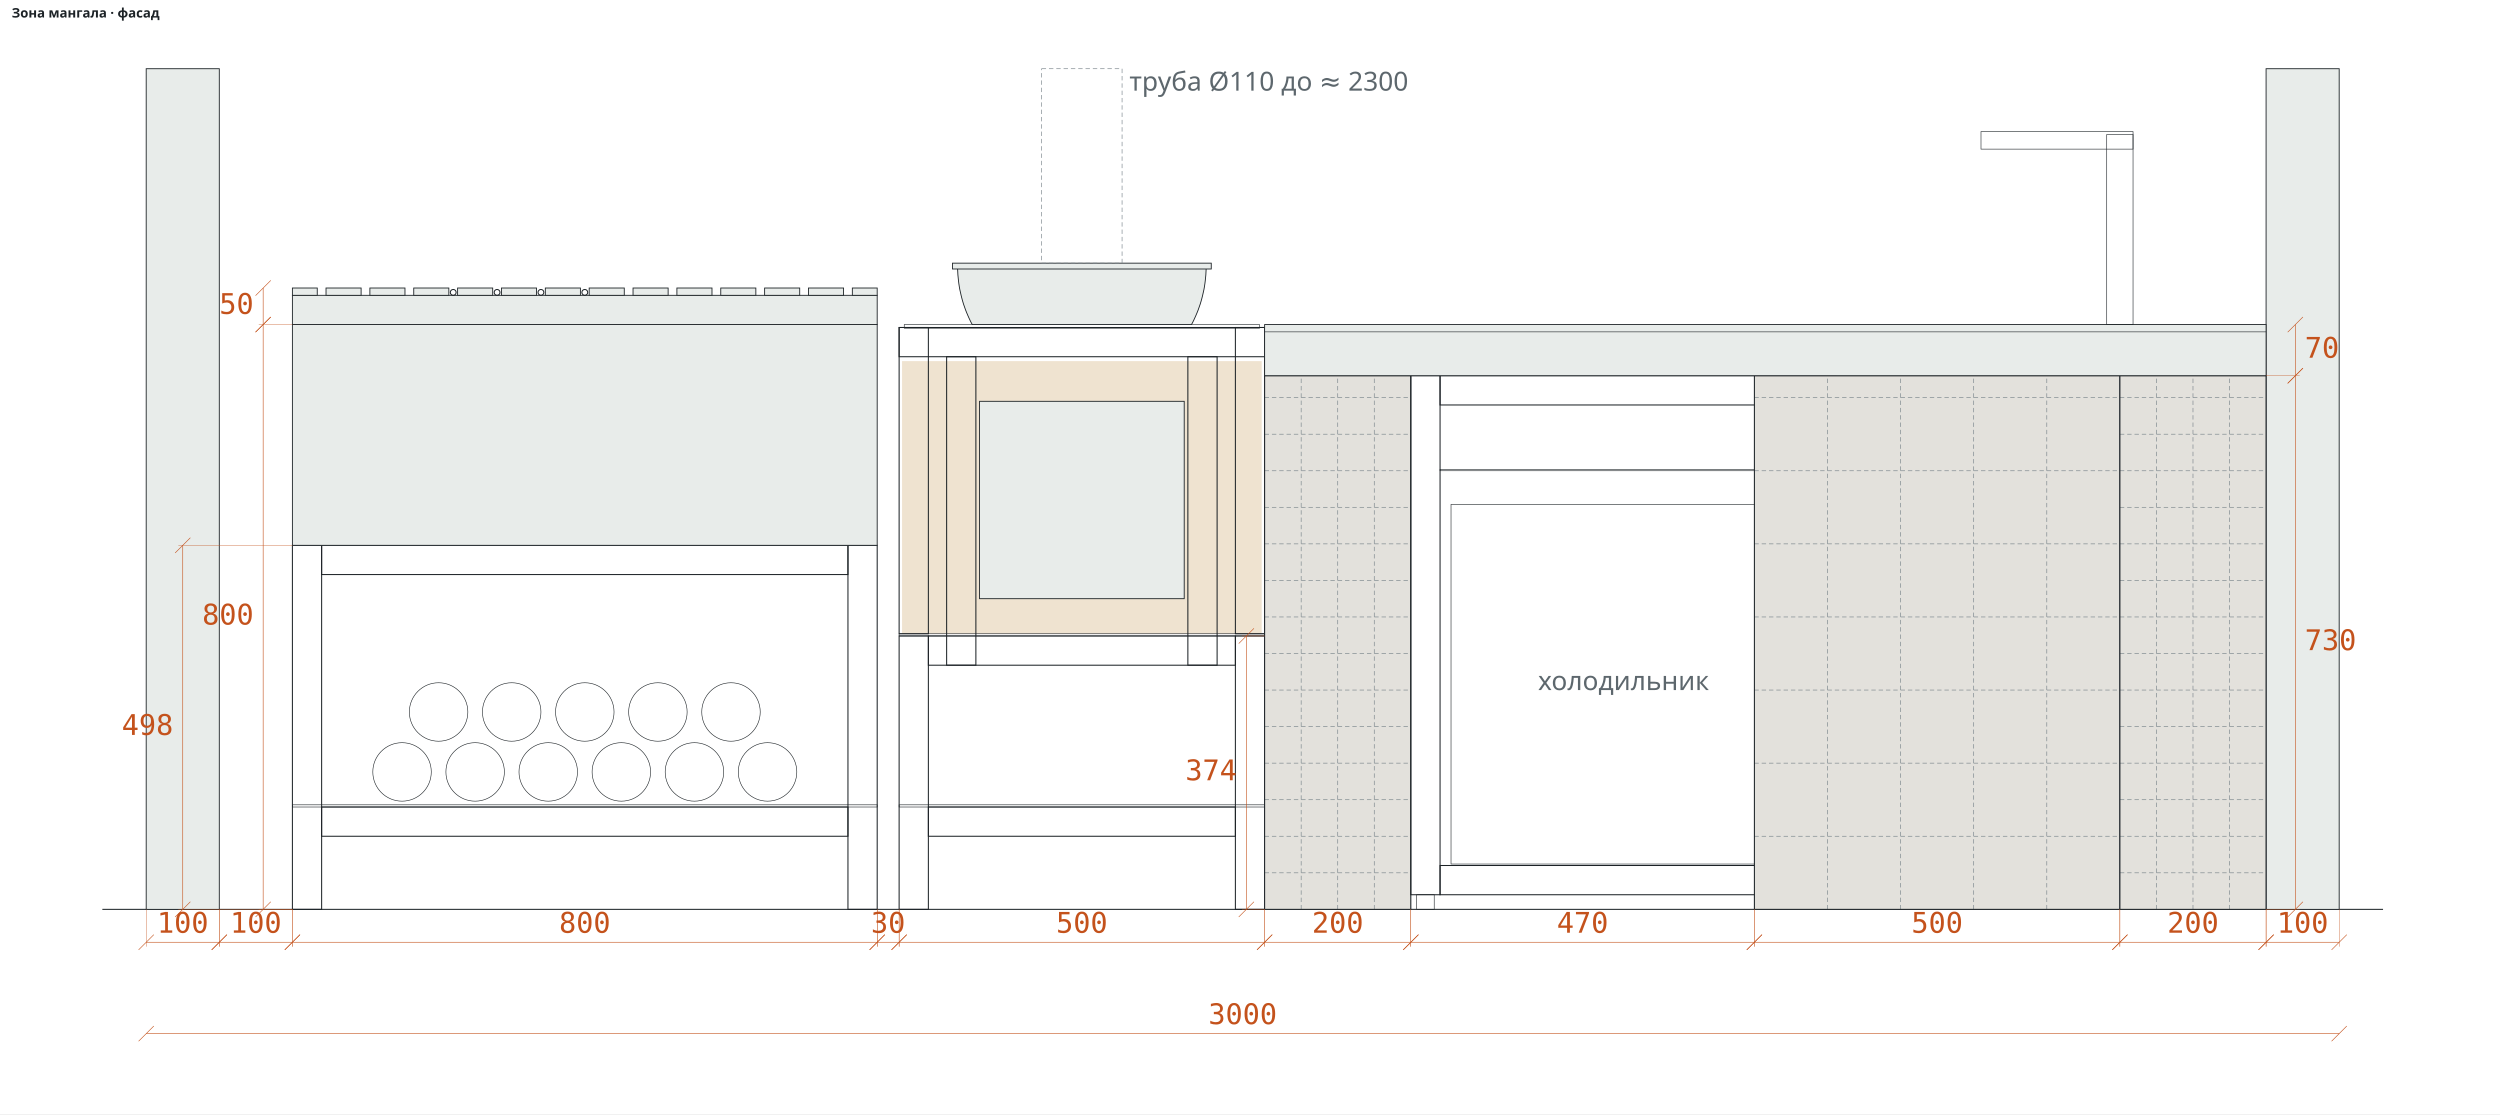
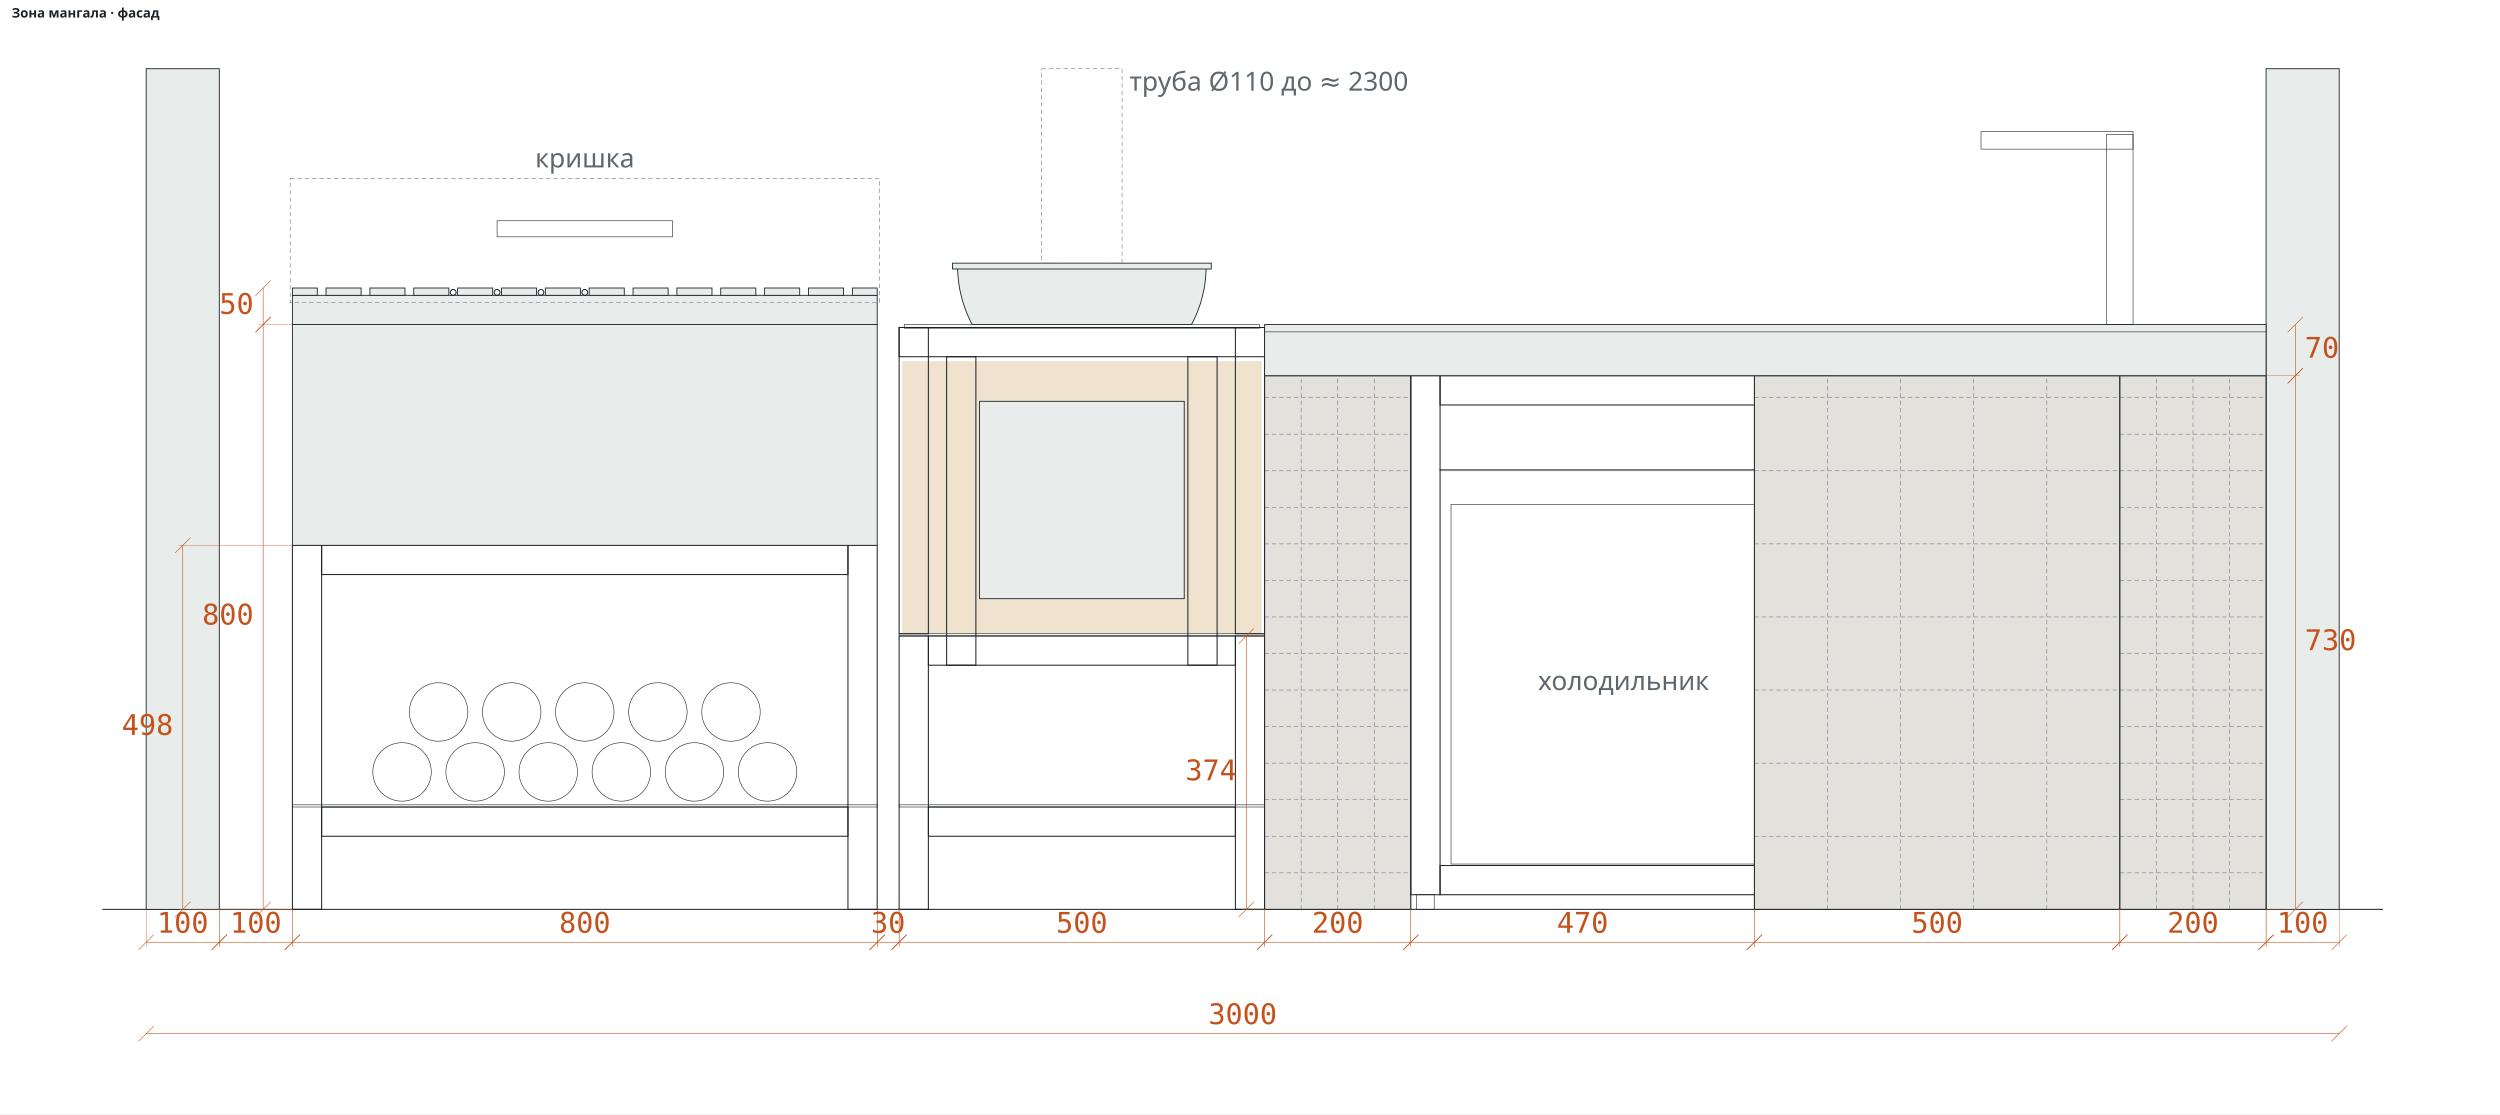
<svg xmlns="http://www.w3.org/2000/svg" viewBox="0 0 3420 1524" width="3420" height="1524">
  <style>.ol{fill:none;stroke:#1c2226;stroke-width:1.4}.thin{stroke-width:.8}.hid{fill:none;stroke:#7b868c;stroke-width:.9;stroke-dasharray:6 4}.cl{stroke:#7b868c;stroke-width:.7;stroke-dasharray:14 3 2 3}.brick{fill:#efe3d0;stroke:none}.stone{fill:#e3e1dc;stroke:#7b868c;stroke-width:.6}.fill{fill:#e8ecea;stroke:#1c2226;stroke-width:1.2}.dim{stroke:#c4521c;stroke-width:.8}.ext{stroke:#c4521c;stroke-width:.5}.lead{stroke:#5d676d;stroke-width:.7}.dt{fill:#c4521c;font:500 15px "IBM Plex Mono",Consolas,monospace}.note{fill:#5d676d;font:14px "IBM Plex Sans",Segoe UI,sans-serif}.lt{fill:#1c2226;font:13px "IBM Plex Sans",Segoe UI,sans-serif}.bub{fill:#fff;stroke:#1c2226;stroke-width:1}.bt{fill:#1c2226;font:600 13px "IBM Plex Mono",Consolas,monospace}.ttl{fill:#1c2226;font:600 18px "IBM Plex Sans",Segoe UI,sans-serif}</style>
  <rect width="100%" height="100%" fill="#ffffff" />
  <text class="ttl" x="16" y="24">Зона мангала · фасад</text>
  <g transform="translate(0 34)">
    <line class="ol" x1="140.0" y1="1210.0" x2="3260.0" y2="1210.0" />
    <rect class="fill" x="200.0" y="60.0" width="100.0" height="1150.0" />
    <rect class="fill" x="3100.0" y="60.0" width="100.0" height="1150.0" />
    <text class="note" x="250.0" y="90.0" text-anchor="start" style="font-size:36px" />
    <rect class="ol" x="400.0" y="712.0" width="40.0" height="498.0" />
    <rect class="ol" x="1160.0" y="712.0" width="40.0" height="498.0" />
    <rect class="ol" x="440.0" y="1070.0" width="720.0" height="40.0" />
    <rect class="ol" x="440.0" y="712.0" width="720.0" height="40.0" />
    <rect class="ol thin" x="400.0" y="1067.0" width="800.0" height="3.0" />
    <rect class="fill" x="400.0" y="410.0" width="800.0" height="302.0" />
    <rect class="fill" x="400.0" y="370.0" width="800.0" height="40.0" />
    <rect class="fill" x="400.0" y="360.0" width="34.0" height="10.0" />
    <rect class="fill" x="446.0" y="360.0" width="48.0" height="10.0" />
    <rect class="fill" x="506.0" y="360.0" width="48.0" height="10.0" />
    <rect class="fill" x="566.0" y="360.0" width="48.0" height="10.0" />
    <rect class="fill" x="626.0" y="360.0" width="48.0" height="10.0" />
    <rect class="fill" x="686.0" y="360.0" width="48.0" height="10.0" />
    <rect class="fill" x="746.0" y="360.0" width="48.0" height="10.0" />
    <rect class="fill" x="806.0" y="360.0" width="48.0" height="10.0" />
    <rect class="fill" x="866.0" y="360.0" width="48.0" height="10.0" />
    <rect class="fill" x="926.0" y="360.0" width="48.0" height="10.0" />
    <rect class="fill" x="986.0" y="360.0" width="48.0" height="10.0" />
    <rect class="fill" x="1046.0" y="360.0" width="48.0" height="10.0" />
    <rect class="fill" x="1106.0" y="360.0" width="48.0" height="10.0" />
    <rect class="fill" x="1166.0" y="360.0" width="34.0" height="10.0" />
    <circle class="ol" cx="620.0" cy="366.0" r="4" />
    <circle class="ol" cx="680.0" cy="366.0" r="4" />
    <circle class="ol" cx="740.0" cy="366.0" r="4" />
    <circle class="ol" cx="800.0" cy="366.0" r="4" />
+     <rect class="hid" x="397.0" y="210.0" width="806.0" height="170.0" />
+     <rect class="ol thin" x="680.0" y="268.0" width="240.0" height="22.0" />
+     <text class="note" x="800.0" y="195.0" text-anchor="middle" style="font-size:36px">кришка</text>
    <circle class="ol thin" cx="550.0" cy="1022.0" r="40" />
    <circle class="ol thin" cx="650.0" cy="1022.0" r="40" />
    <circle class="ol thin" cx="750.0" cy="1022.0" r="40" />
    <circle class="ol thin" cx="850.0" cy="1022.0" r="40" />
    <circle class="ol thin" cx="950.0" cy="1022.0" r="40" />
    <circle class="ol thin" cx="1050.0" cy="1022.0" r="40" />
    <circle class="ol thin" cx="600.0" cy="940.0" r="40" />
    <circle class="ol thin" cx="700.0" cy="940.0" r="40" />
    <circle class="ol thin" cx="800.0" cy="940.0" r="40" />
    <circle class="ol thin" cx="900.0" cy="940.0" r="40" />
    <circle class="ol thin" cx="1000.0" cy="940.0" r="40" />
    <rect class="ol" x="1230.0" y="836.0" width="40.0" height="374.0" />
    <rect class="ol" x="1690.0" y="836.0" width="40.0" height="374.0" />
    <rect class="ol" x="1270.0" y="1070.0" width="420.0" height="40.0" />
    <rect class="ol" x="1270.0" y="836.0" width="420.0" height="40.0" />
    <rect class="ol thin" x="1230.0" y="1067.0" width="500.0" height="3.0" />
    <rect class="brick" x="1234.0" y="460.0" width="492.0" height="373.0" />
    <rect class="ol thin" x="1230.0" y="833.0" width="500.0" height="3.0" />
    <rect class="ol" x="1230.0" y="414.0" width="40.0" height="419.0" />
    <rect class="ol" x="1690.0" y="414.0" width="40.0" height="419.0" />
    <rect class="ol" x="1230.0" y="414.0" width="500.0" height="40.0" />
    <rect class="ol" x="1295.0" y="454.0" width="40.0" height="422.0" />
    <rect class="ol" x="1625.0" y="454.0" width="40.0" height="422.0" />
    <rect class="fill" x="1340.0" y="515.0" width="280.0" height="270.0" />
    <rect class="ol thin" x="1237.0" y="410.0" width="486.0" height="5.0" />
    <polygon class="fill" points="1330.0,410.0 1327.9,406.0 1326.0,402.0 1324.2,398.0 1322.5,394.0 1320.9,390.0 1319.5,386.0 1318.1,382.0 1316.9,378.0 1315.8,374.0 1314.8,370.0 1313.9,366.0 1313.0,362.0 1312.3,358.0 1311.7,354.0 1311.2,350.0 1310.8,346.0 1310.4,342.0 1310.2,338.0 1310.0,334.0 1310.0,330.0 1650.0,330.0 1650.0,334.0 1649.8,338.0 1649.6,342.0 1649.2,346.0 1648.8,350.0 1648.3,354.0 1647.7,358.0 1647.0,362.0 1646.1,366.0 1645.2,370.0 1644.2,374.0 1643.1,378.0 1641.9,382.0 1640.5,386.0 1639.1,390.0 1637.5,394.0 1635.8,398.0 1634.0,402.0 1632.1,406.0 1630.0,410.0" />
    <rect class="fill" x="1303.0" y="326.0" width="354.0" height="8.0" />
    <rect class="hid" x="1425.0" y="60.0" width="110.0" height="266.0" />
    <text class="note" x="1545.0" y="90.0" text-anchor="start" style="font-size:36px">труба Ø110 до ≈ 2300</text>
    <rect class="stone" x="1730.0" y="480.0" width="200.0" height="730.0" />
    <line class="hid" x1="1780.0" y1="1210.0" x2="1780.0" y2="480.0" />
    <line class="hid" x1="1830.0" y1="1210.0" x2="1830.0" y2="480.0" />
    <line class="hid" x1="1880.0" y1="1210.0" x2="1880.0" y2="480.0" />
    <line class="hid" x1="1730.0" y1="1160.0" x2="1930.0" y2="1160.0" />
    <line class="hid" x1="1730.0" y1="1110.0" x2="1930.0" y2="1110.0" />
    <line class="hid" x1="1730.0" y1="1060.0" x2="1930.0" y2="1060.0" />
    <line class="hid" x1="1730.0" y1="1010.0" x2="1930.0" y2="1010.0" />
    <line class="hid" x1="1730.0" y1="960.0" x2="1930.0" y2="960.0" />
    <line class="hid" x1="1730.0" y1="910.0" x2="1930.0" y2="910.0" />
    <line class="hid" x1="1730.0" y1="860.0" x2="1930.0" y2="860.0" />
    <line class="hid" x1="1730.0" y1="810.0" x2="1930.0" y2="810.0" />
    <line class="hid" x1="1730.0" y1="760.0" x2="1930.0" y2="760.0" />
    <line class="hid" x1="1730.0" y1="710.0" x2="1930.0" y2="710.0" />
    <line class="hid" x1="1730.0" y1="660.0" x2="1930.0" y2="660.0" />
    <line class="hid" x1="1730.0" y1="610.0" x2="1930.0" y2="610.0" />
    <line class="hid" x1="1730.0" y1="560.0" x2="1930.0" y2="560.0" />
    <line class="hid" x1="1730.0" y1="510.0" x2="1930.0" y2="510.0" />
    <rect class="ol" x="1730.0" y="480.0" width="200.0" height="730.0" />
    <rect class="ol" x="1930.0" y="480.0" width="40.0" height="710.0" />
    <rect class="ol thin" x="1938.0" y="1190.0" width="24.0" height="20.0" />
    <rect class="ol" x="2472.0" y="480.0" width="40.0" height="710.0" />
    <rect class="ol thin" x="2480.0" y="1190.0" width="24.0" height="20.0" />
    <rect class="ol" x="1970.0" y="1150.0" width="502.0" height="40.0" />
    <rect class="ol" x="1970.0" y="480.0" width="502.0" height="40.0" />
    <rect class="ol thin" x="1970.0" y="608.0" width="502.0" height="2.0" />
    <rect class="ol thin" x="1985.0" y="656.0" width="472.0" height="492.0" />
    <text class="note" x="2221.0" y="910.0" text-anchor="middle" style="font-size:36px">холодильник</text>
    <rect class="stone" x="2400.0" y="480.0" width="500.0" height="730.0" />
    <line class="hid" x1="2500.0" y1="1210.0" x2="2500.0" y2="480.0" />
    <line class="hid" x1="2600.0" y1="1210.0" x2="2600.0" y2="480.0" />
    <line class="hid" x1="2700.0" y1="1210.0" x2="2700.0" y2="480.0" />
    <line class="hid" x1="2800.0" y1="1210.0" x2="2800.0" y2="480.0" />
    <line class="hid" x1="2400.0" y1="1110.0" x2="2900.0" y2="1110.0" />
    <line class="hid" x1="2400.0" y1="1010.0" x2="2900.0" y2="1010.0" />
    <line class="hid" x1="2400.0" y1="910.0" x2="2900.0" y2="910.0" />
    <line class="hid" x1="2400.0" y1="810.0" x2="2900.0" y2="810.0" />
    <line class="hid" x1="2400.0" y1="710.0" x2="2900.0" y2="710.0" />
    <line class="hid" x1="2400.0" y1="610.0" x2="2900.0" y2="610.0" />
    <line class="hid" x1="2400.0" y1="510.0" x2="2900.0" y2="510.0" />
    <rect class="ol" x="2400.0" y="480.0" width="500.0" height="730.0" />
    <rect class="stone" x="2900.0" y="480.0" width="200.0" height="730.0" />
    <line class="hid" x1="2950.0" y1="1210.0" x2="2950.0" y2="480.0" />
    <line class="hid" x1="3000.0" y1="1210.0" x2="3000.0" y2="480.0" />
    <line class="hid" x1="3050.0" y1="1210.0" x2="3050.0" y2="480.0" />
    <line class="hid" x1="2900.0" y1="1160.0" x2="3100.0" y2="1160.0" />
    <line class="hid" x1="2900.0" y1="1110.0" x2="3100.0" y2="1110.0" />
    <line class="hid" x1="2900.0" y1="1060.0" x2="3100.0" y2="1060.0" />
    <line class="hid" x1="2900.0" y1="1010.0" x2="3100.0" y2="1010.0" />
    <line class="hid" x1="2900.0" y1="960.0" x2="3100.0" y2="960.0" />
    <line class="hid" x1="2900.0" y1="910.0" x2="3100.0" y2="910.0" />
    <line class="hid" x1="2900.0" y1="860.0" x2="3100.0" y2="860.0" />
    <line class="hid" x1="2900.0" y1="810.0" x2="3100.0" y2="810.0" />
    <line class="hid" x1="2900.0" y1="760.0" x2="3100.0" y2="760.0" />
    <line class="hid" x1="2900.0" y1="710.0" x2="3100.0" y2="710.0" />
    <line class="hid" x1="2900.0" y1="660.0" x2="3100.0" y2="660.0" />
    <line class="hid" x1="2900.0" y1="610.0" x2="3100.0" y2="610.0" />
    <line class="hid" x1="2900.0" y1="560.0" x2="3100.0" y2="560.0" />
    <line class="hid" x1="2900.0" y1="510.0" x2="3100.0" y2="510.0" />
    <rect class="ol" x="2900.0" y="480.0" width="200.0" height="730.0" />
    <rect class="fill" x="1730.0" y="410.0" width="1370.0" height="70.0" />
    <line class="ol thin" x1="1730.0" y1="420.0" x2="3100.0" y2="420.0" />
    <rect class="ol thin" x="2882.0" y="150.0" width="36.0" height="260.0" />
    <rect class="ol thin" x="2710.0" y="146.0" width="208.0" height="24.0" />
    <line class="ext" x1="200.0" y1="1210.0" x2="200.0" y2="1261.0" />
    <line class="ext" x1="300.0" y1="1210.0" x2="300.0" y2="1261.0" />
    <line class="dim" x1="200.0" y1="1255.0" x2="300.0" y2="1255.0" />
    <line class="dim" x1="189.6" y1="1265.4" x2="210.4" y2="1244.6" />
    <line class="dim" x1="289.6" y1="1265.4" x2="310.4" y2="1244.6" />
    <text class="dt" x="250.0" y="1242.0" text-anchor="middle" style="font-size:39px">100</text>
    <line class="ext" x1="300.0" y1="1210.0" x2="300.0" y2="1261.0" />
    <line class="ext" x1="400.0" y1="1210.0" x2="400.0" y2="1261.0" />
    <line class="dim" x1="300.0" y1="1255.0" x2="400.0" y2="1255.0" />
    <line class="dim" x1="289.6" y1="1265.4" x2="310.4" y2="1244.6" />
    <line class="dim" x1="389.6" y1="1265.4" x2="410.4" y2="1244.6" />
    <text class="dt" x="350.0" y="1242.0" text-anchor="middle" style="font-size:39px">100</text>
    <line class="ext" x1="400.0" y1="1210.0" x2="400.0" y2="1261.0" />
    <line class="ext" x1="1200.0" y1="1210.0" x2="1200.0" y2="1261.0" />
    <line class="dim" x1="400.0" y1="1255.0" x2="1200.0" y2="1255.0" />
    <line class="dim" x1="389.6" y1="1265.4" x2="410.4" y2="1244.6" />
    <line class="dim" x1="1189.6" y1="1265.4" x2="1210.4" y2="1244.6" />
    <text class="dt" x="800.0" y="1242.0" text-anchor="middle" style="font-size:39px">800</text>
    <line class="ext" x1="1200.0" y1="1210.0" x2="1200.0" y2="1261.0" />
    <line class="ext" x1="1230.0" y1="1210.0" x2="1230.0" y2="1261.0" />
    <line class="dim" x1="1200.0" y1="1255.0" x2="1230.0" y2="1255.0" />
    <line class="dim" x1="1189.6" y1="1265.4" x2="1210.4" y2="1244.6" />
    <line class="dim" x1="1219.6" y1="1265.4" x2="1240.4" y2="1244.6" />
    <text class="dt" x="1215.0" y="1242.0" text-anchor="middle" style="font-size:39px">30</text>
    <line class="ext" x1="1230.0" y1="1210.0" x2="1230.0" y2="1261.0" />
    <line class="ext" x1="1730.0" y1="1210.0" x2="1730.0" y2="1261.0" />
    <line class="dim" x1="1230.0" y1="1255.0" x2="1730.0" y2="1255.0" />
    <line class="dim" x1="1219.6" y1="1265.4" x2="1240.4" y2="1244.6" />
    <line class="dim" x1="1719.6" y1="1265.4" x2="1740.4" y2="1244.6" />
    <text class="dt" x="1480.0" y="1242.0" text-anchor="middle" style="font-size:39px">500</text>
    <line class="ext" x1="1730.0" y1="1210.0" x2="1730.0" y2="1261.0" />
    <line class="ext" x1="1930.0" y1="1210.0" x2="1930.0" y2="1261.0" />
    <line class="dim" x1="1730.0" y1="1255.0" x2="1930.0" y2="1255.0" />
    <line class="dim" x1="1719.6" y1="1265.4" x2="1740.4" y2="1244.6" />
    <line class="dim" x1="1919.6" y1="1265.4" x2="1940.4" y2="1244.6" />
    <text class="dt" x="1830.0" y="1242.0" text-anchor="middle" style="font-size:39px">200</text>
    <line class="ext" x1="1930.0" y1="1210.0" x2="1930.0" y2="1261.0" />
    <line class="ext" x1="2400.0" y1="1210.0" x2="2400.0" y2="1261.0" />
    <line class="dim" x1="1930.0" y1="1255.0" x2="2400.0" y2="1255.0" />
    <line class="dim" x1="1919.6" y1="1265.4" x2="1940.4" y2="1244.6" />
    <line class="dim" x1="2389.6" y1="1265.4" x2="2410.4" y2="1244.6" />
    <text class="dt" x="2165.0" y="1242.0" text-anchor="middle" style="font-size:39px">470</text>
    <line class="ext" x1="2400.0" y1="1210.0" x2="2400.0" y2="1261.0" />
    <line class="ext" x1="2900.0" y1="1210.0" x2="2900.0" y2="1261.0" />
    <line class="dim" x1="2400.0" y1="1255.0" x2="2900.0" y2="1255.0" />
    <line class="dim" x1="2389.6" y1="1265.4" x2="2410.4" y2="1244.6" />
    <line class="dim" x1="2889.6" y1="1265.4" x2="2910.4" y2="1244.6" />
    <text class="dt" x="2650.0" y="1242.0" text-anchor="middle" style="font-size:39px">500</text>
    <line class="ext" x1="2900.0" y1="1210.0" x2="2900.0" y2="1261.0" />
    <line class="ext" x1="3100.0" y1="1210.0" x2="3100.0" y2="1261.0" />
    <line class="dim" x1="2900.0" y1="1255.0" x2="3100.0" y2="1255.0" />
    <line class="dim" x1="2889.6" y1="1265.4" x2="2910.4" y2="1244.6" />
    <line class="dim" x1="3089.6" y1="1265.4" x2="3110.4" y2="1244.6" />
    <text class="dt" x="3000.0" y="1242.0" text-anchor="middle" style="font-size:39px">200</text>
    <line class="ext" x1="3100.0" y1="1210.0" x2="3100.0" y2="1261.0" />
    <line class="ext" x1="3200.0" y1="1210.0" x2="3200.0" y2="1261.0" />
    <line class="dim" x1="3100.0" y1="1255.0" x2="3200.0" y2="1255.0" />
    <line class="dim" x1="3089.6" y1="1265.4" x2="3110.4" y2="1244.6" />
    <line class="dim" x1="3189.6" y1="1265.4" x2="3210.4" y2="1244.6" />
    <text class="dt" x="3150.0" y="1242.0" text-anchor="middle" style="font-size:39px">100</text>
    <line class="dim" x1="200.0" y1="1380.0" x2="3200.0" y2="1380.0" />
    <line class="dim" x1="189.6" y1="1390.4" x2="210.4" y2="1369.6" />
    <line class="dim" x1="3189.6" y1="1390.4" x2="3210.4" y2="1369.6" />
    <text class="dt" x="1700.0" y="1367.0" text-anchor="middle" style="font-size:39px">3000</text>
    <line class="ext" x1="400.0" y1="1210.0" x2="354.0" y2="1210.0" />
    <line class="ext" x1="400.0" y1="410.0" x2="354.0" y2="410.0" />
    <line class="dim" x1="360.0" y1="1210.0" x2="360.0" y2="410.0" />
    <line class="dim" x1="349.6" y1="1220.4" x2="370.4" y2="1199.6" />
    <line class="dim" x1="349.6" y1="420.4" x2="370.4" y2="399.6" />
    <text class="dt" x="347.0" y="820.4" text-anchor="end" style="font-size:39px">800</text>
    <line class="dim" x1="360.0" y1="410.0" x2="360.0" y2="360.0" />
    <line class="dim" x1="349.6" y1="420.4" x2="370.4" y2="399.6" />
    <line class="dim" x1="349.6" y1="370.4" x2="370.4" y2="349.6" />
    <text class="dt" x="347.0" y="395.4" text-anchor="end" style="font-size:39px">50</text>
    <line class="ext" x1="400.0" y1="1210.0" x2="244.0" y2="1210.0" />
    <line class="ext" x1="400.0" y1="712.0" x2="244.0" y2="712.0" />
    <line class="dim" x1="250.0" y1="1210.0" x2="250.0" y2="712.0" />
    <line class="dim" x1="239.6" y1="1220.4" x2="260.4" y2="1199.6" />
    <line class="dim" x1="239.6" y1="722.4" x2="260.4" y2="701.6" />
    <text class="dt" x="237.0" y="971.4" text-anchor="end" style="font-size:39px">498</text>
    <line class="ext" x1="3100.0" y1="1210.0" x2="3146.0" y2="1210.0" />
    <line class="ext" x1="3100.0" y1="480.0" x2="3146.0" y2="480.0" />
    <line class="dim" x1="3140.0" y1="1210.0" x2="3140.0" y2="480.0" />
    <line class="dim" x1="3129.6" y1="1220.4" x2="3150.4" y2="1199.6" />
    <line class="dim" x1="3129.6" y1="490.4" x2="3150.4" y2="469.6" />
    <text class="dt" x="3153.0" y="855.4" text-anchor="start" style="font-size:39px">730</text>
    <line class="dim" x1="3140.0" y1="480.0" x2="3140.0" y2="410.0" />
    <line class="dim" x1="3129.6" y1="490.4" x2="3150.4" y2="469.6" />
    <line class="dim" x1="3129.6" y1="420.4" x2="3150.4" y2="399.6" />
    <text class="dt" x="3153.0" y="455.4" text-anchor="start" style="font-size:39px">70</text>
    <line class="ext" x1="1730.0" y1="1210.0" x2="1699.0" y2="1210.0" />
    <line class="ext" x1="1730.0" y1="836.0" x2="1699.0" y2="836.0" />
    <line class="dim" x1="1705.0" y1="1210.0" x2="1705.0" y2="836.0" />
    <line class="dim" x1="1694.6" y1="1220.4" x2="1715.4" y2="1199.6" />
    <line class="dim" x1="1694.6" y1="846.4" x2="1715.4" y2="825.6" />
    <text class="dt" x="1692.0" y="1033.4" text-anchor="end" style="font-size:39px">374</text>
  </g>
</svg>
